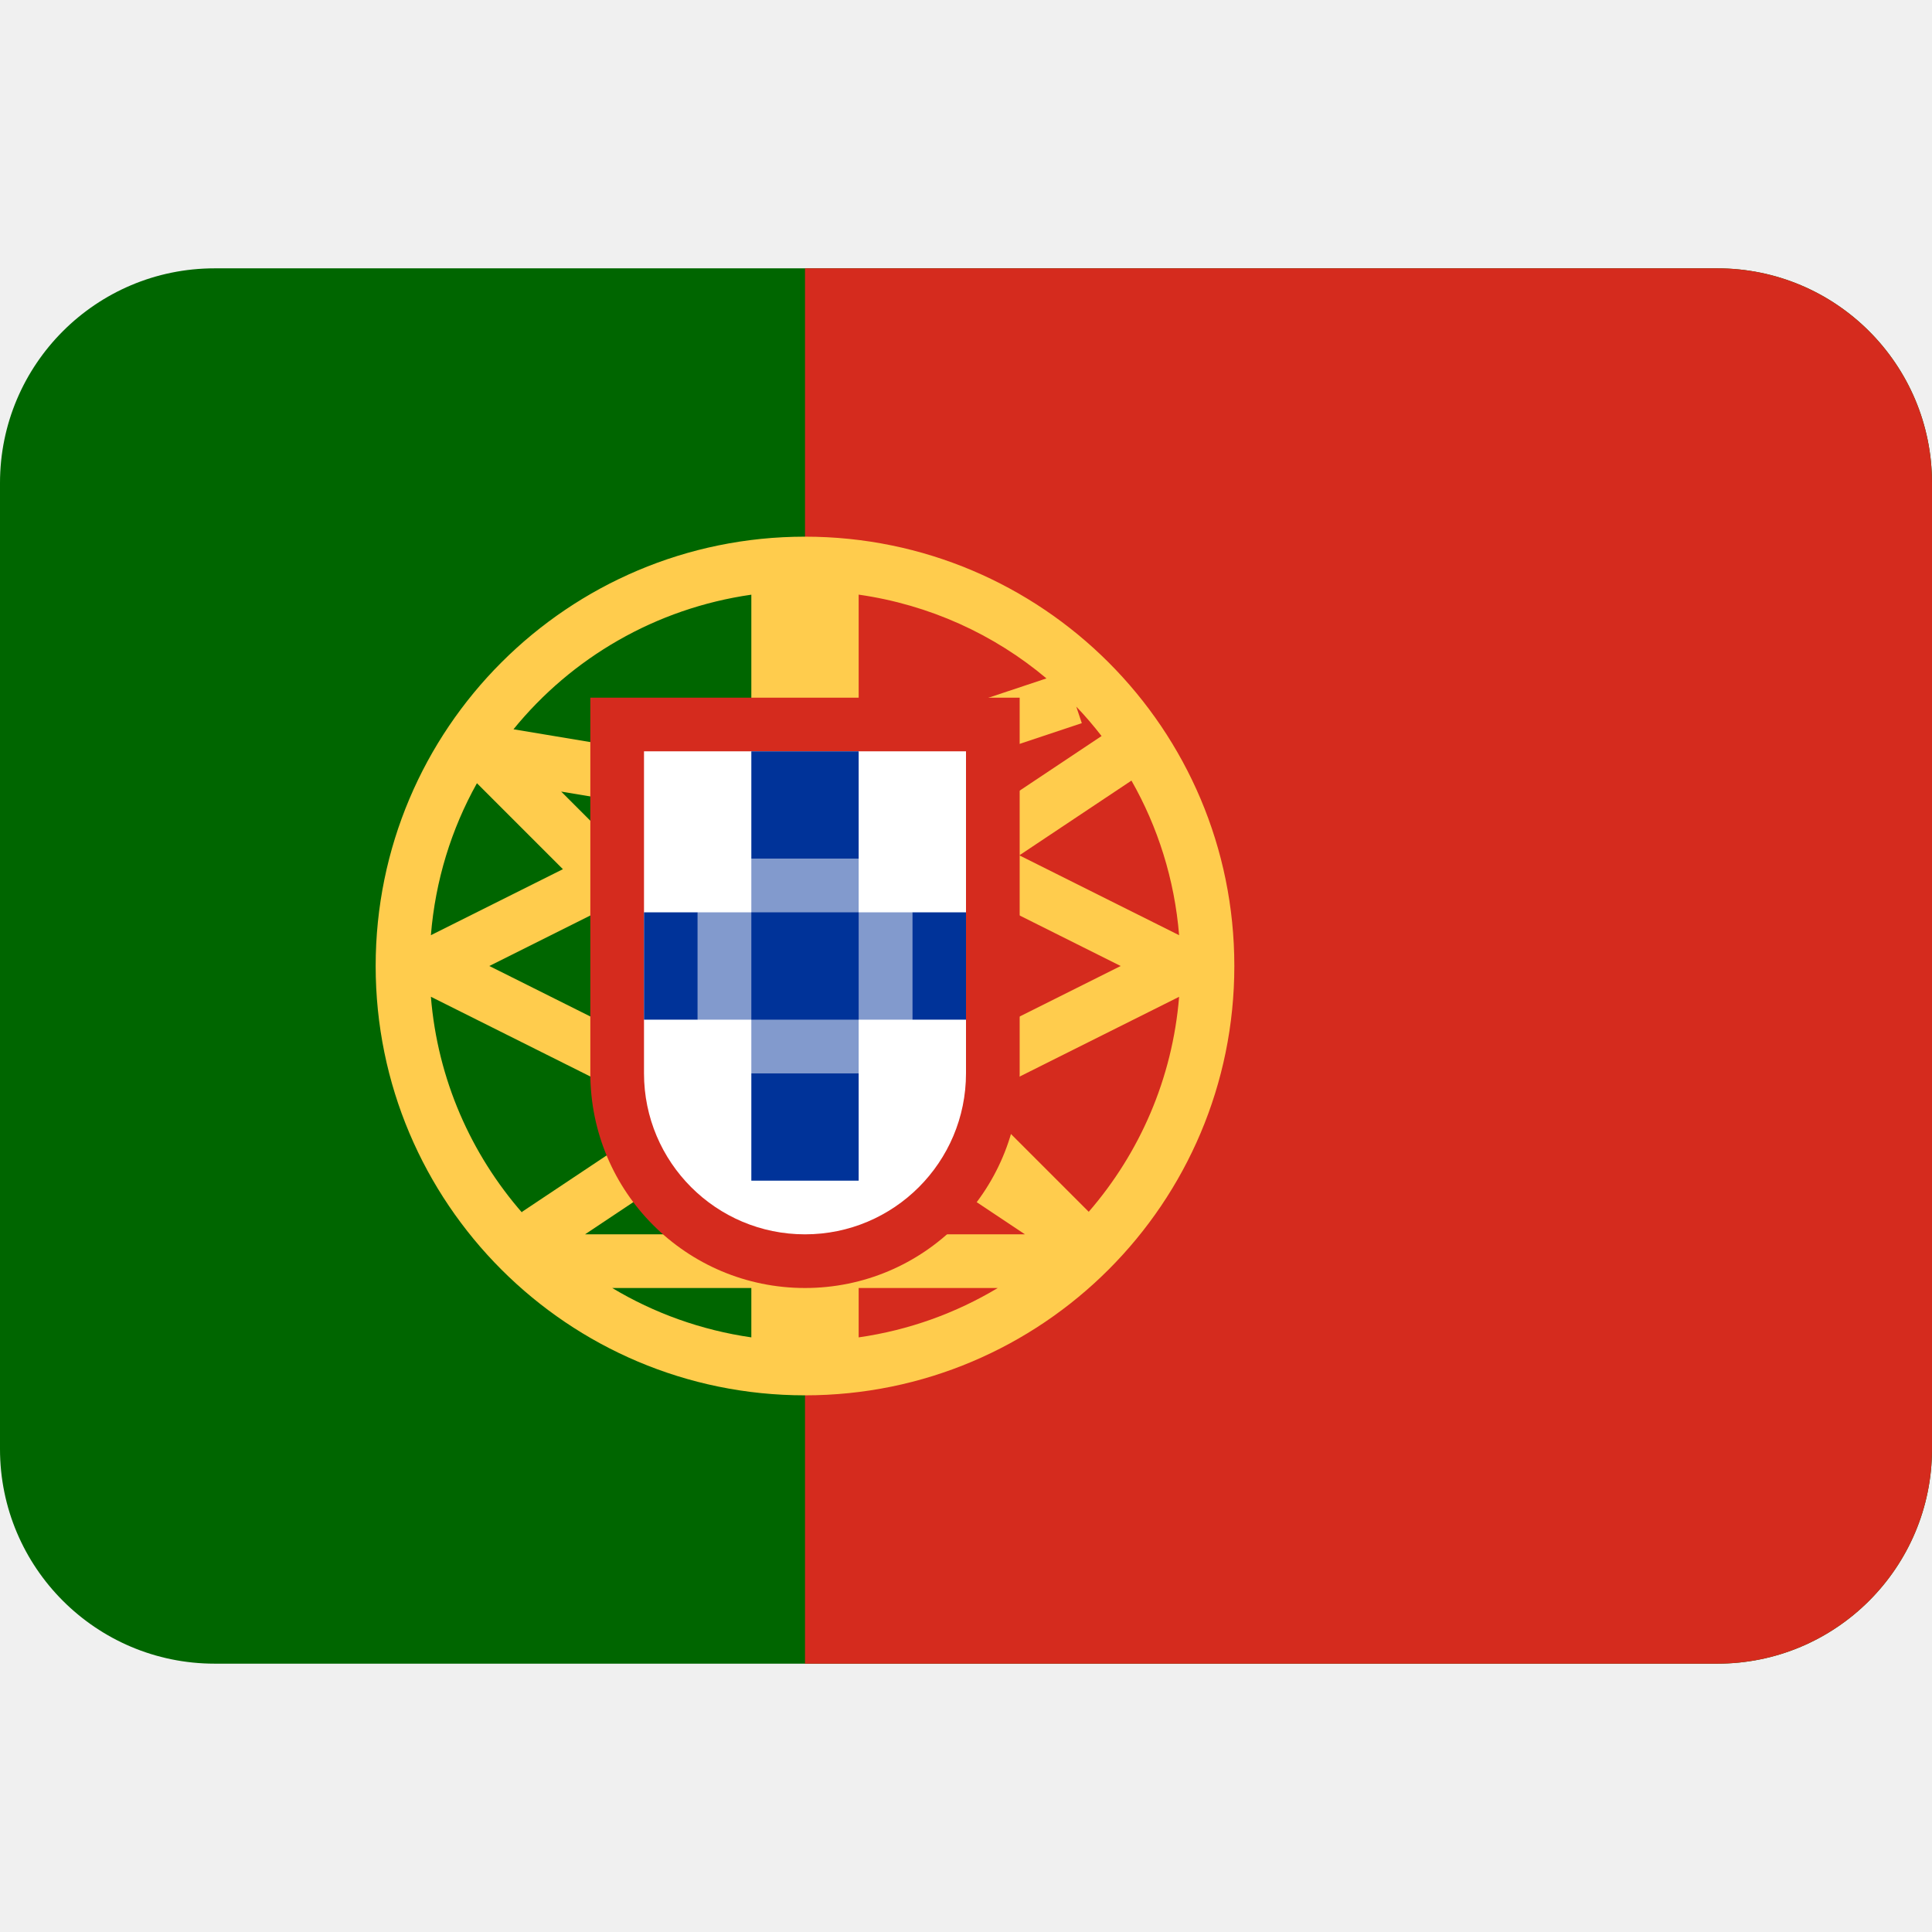
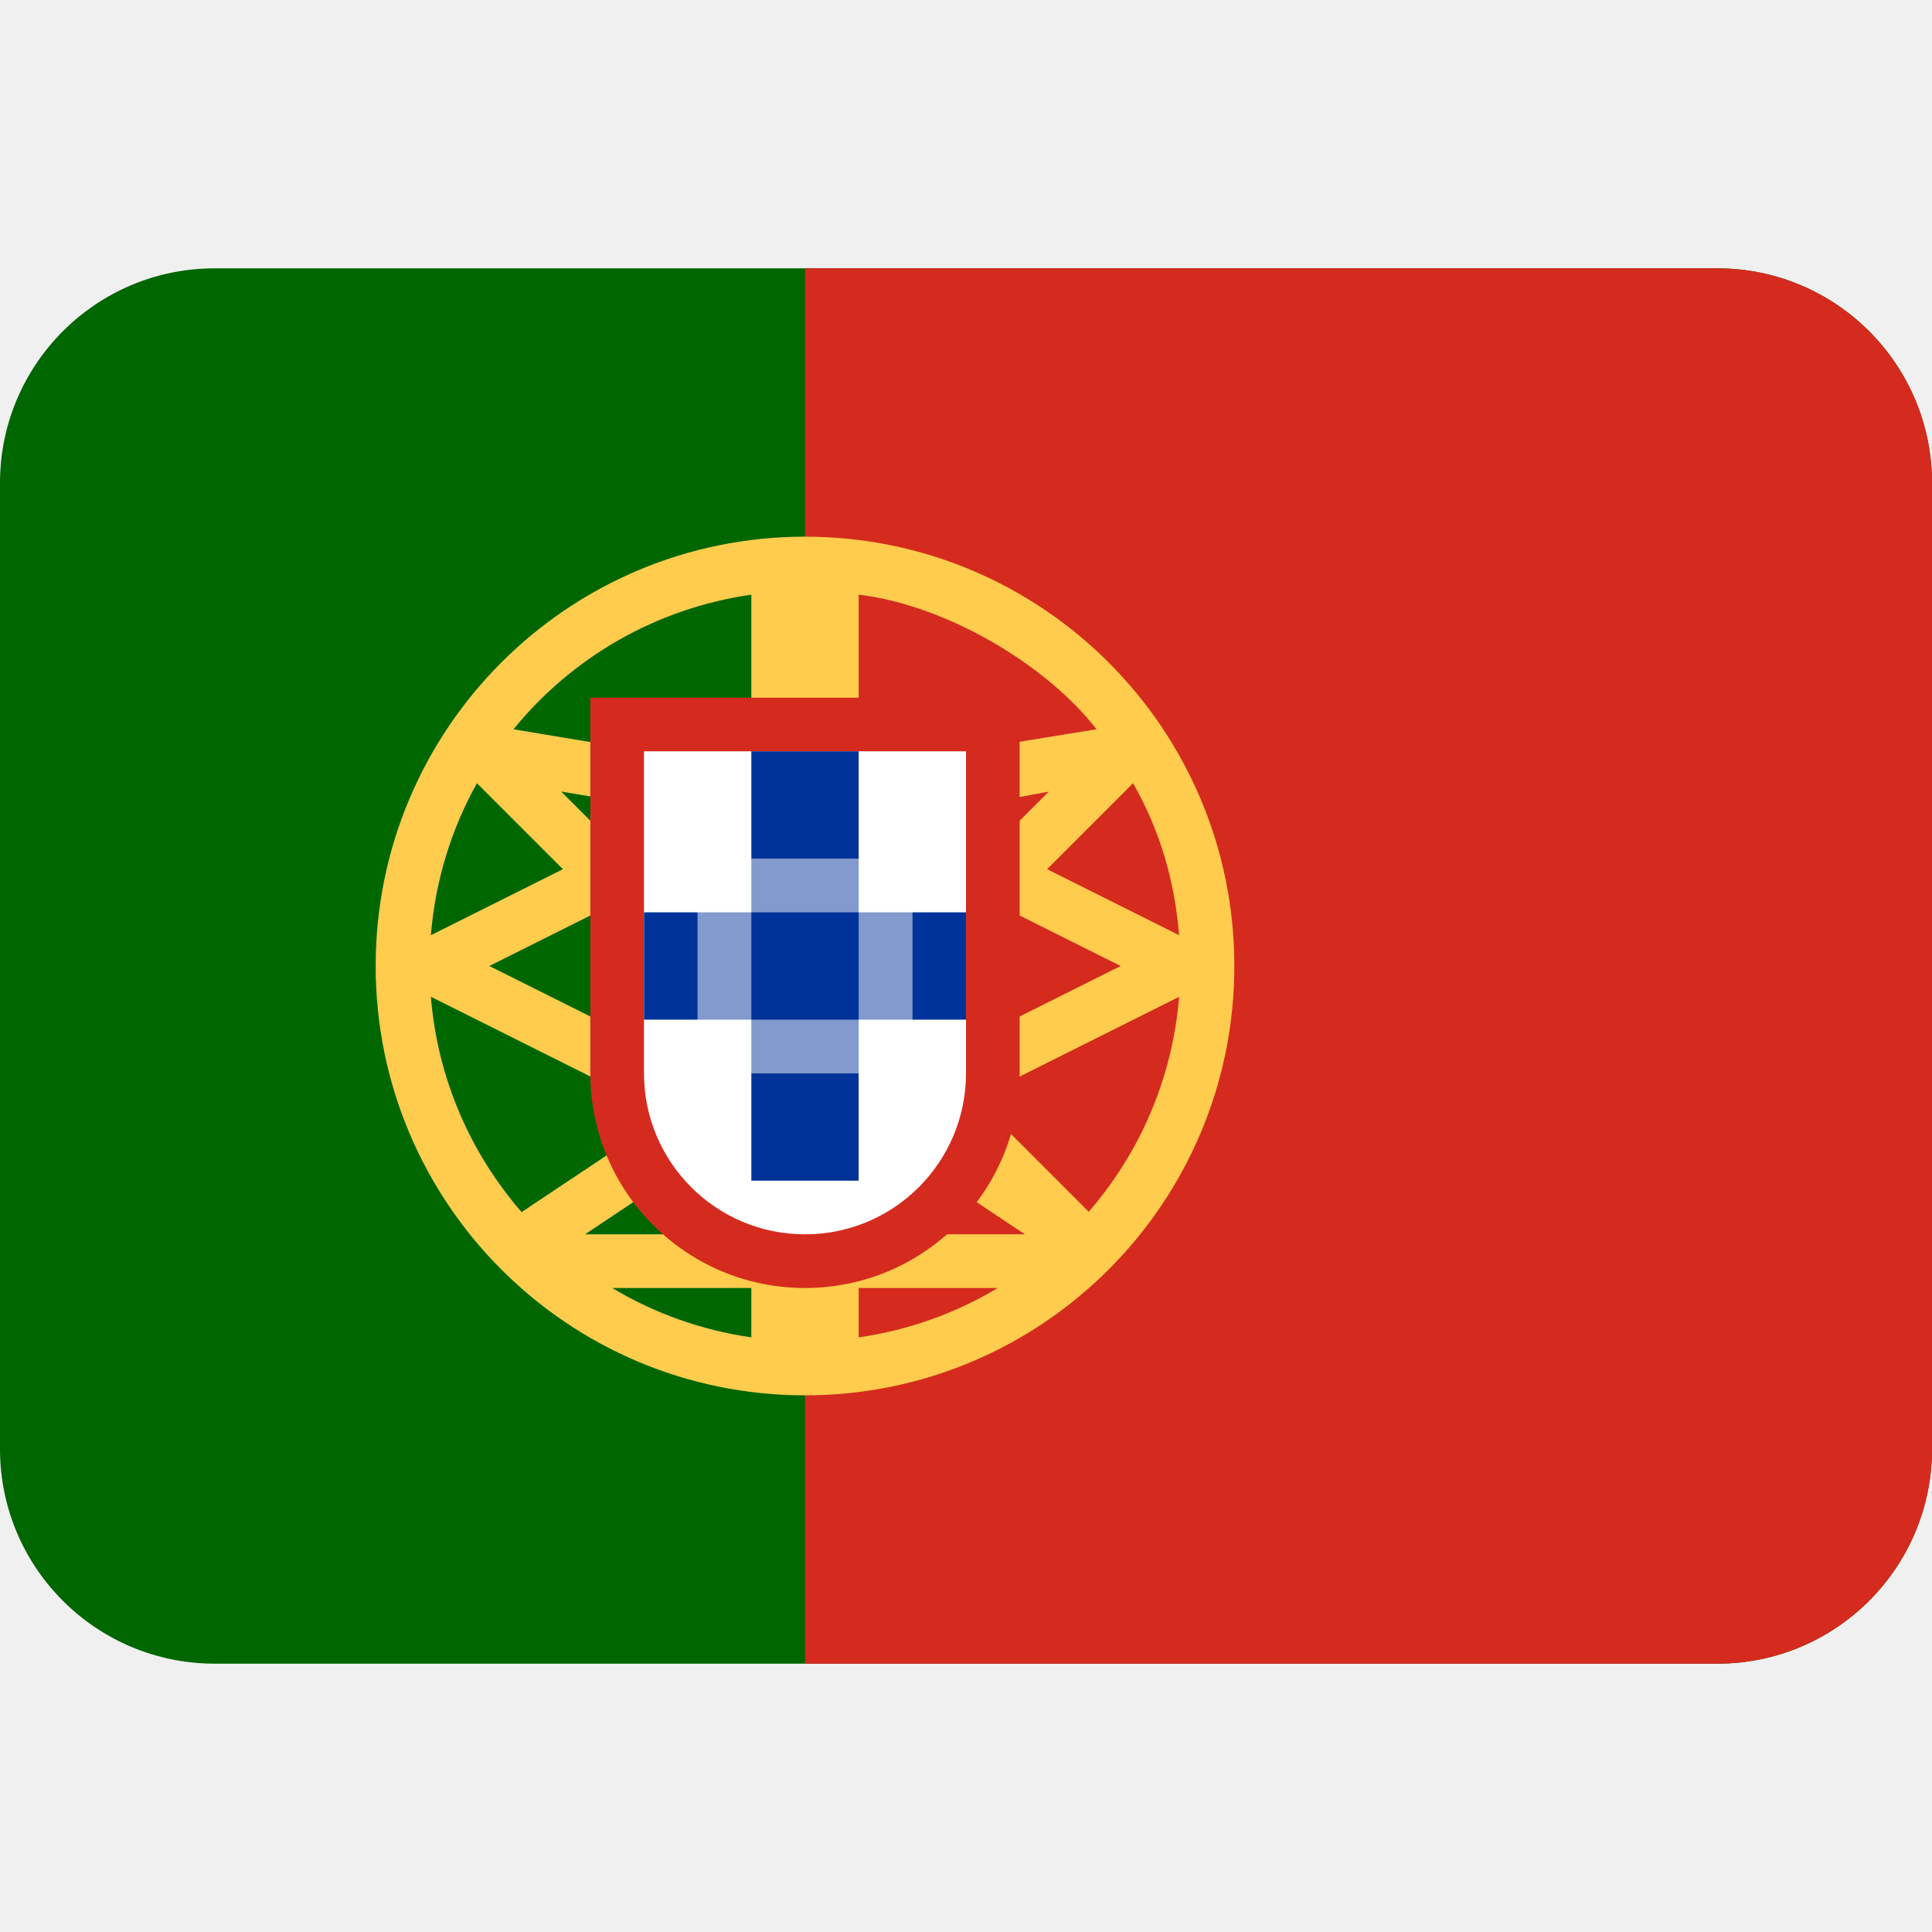
<svg xmlns="http://www.w3.org/2000/svg" viewBox="0 0 36 36">
  <path fill="#060" d="M36 27c0 2.209-1.791 4-4 4H4c-2.209 0-4-1.791-4-4V9c0-2.209 1.791-4 4-4h28c2.209 0 4 1.791 4 4v18z" />
  <path fill="#D52B1E" d="M32 5H15v26h17c2.209 0 4-1.791 4-4V9c0-2.209-1.791-4-4-4z" />
-   <path fill="#FFCC4D" d="M15 10c-4.418 0-8 3.582-8 8s3.582 8 8 8 8-3.582 8-8-3.582-8-8-8zm3.994 5.938l2.089-1.393c.491.863.803 1.839.888 2.881l-2.977-1.488zM16 24h2.592c-.779.467-1.655.786-2.592.92V24zm-7.971-6.574c.083-1.022.383-1.982.858-2.832l1.602 1.602-2.46 1.23zm0 1.147l3.747 1.874.447-.895L9.118 18l2.116-1.058 1.412 1.412.707-.707-1.176-1.176.046-.023-.447-.895-.344.172-.975-.975 1.461.244.164-.986-2.514-.419c1.084-1.333 2.65-2.253 4.432-2.508V23h-3.099l2.376-1.584-.555-.832-3 2 .014.021c-.959-1.097-1.582-2.492-1.707-4.032zM14 24.92c-.937-.135-1.813-.453-2.592-.92H14v.92zm6.287-2.34l-2.933-2.933-.707.707.471.471-.395.592L19.099 23H16V11.08c1.321.189 2.524.741 3.499 1.561l-2.657.886.316.948 3-1-.103-.308c.167.174.323.357.471.548l-2.804 1.869L18 16l-.224.447L20.882 18l-3.105 1.553.447.895 3.747-1.874c-.124 1.527-.737 2.913-1.684 4.006z" />
+   <path fill="#FFCC4D" d="M15 10c-4.418 0-8 3.582-8 8 0 4.418 3.582 8 8 8 4.418 0 8 -3.582 8 -8 0 -4.418 -3.582 -8 -8 -8 z m 4.511 6.196 1.602 -1.602 c 0.491 0.863 0.773 1.79 0.858 2.832zM16 24 h 2.592 C 17.813 24.467 16.937 24.786 16 24.92 Z M 8.029 17.426 c 0.083 -1.022 0.383 -1.982 0.858 -2.832 l 1.602 1.602 z m 0 1.147 3.747 1.874 0.447 -0.895 L 9.118 18 l 2.116 -1.058 1.412 1.412 0.707 -0.707 -1.176 -1.176 0.046 -0.023 -0.447 -0.895 -0.344 0.172 -0.975 -0.975 1.461 0.244 0.164 -0.986 -2.514 -0.419 C 10.652 12.256 12.218 11.336 14 11.081 V 23 h -3.099 l 2.376 -1.584 -0.555 -0.832 -3 2 0.014 0.021 C 8.777 21.508 8.154 20.113 8.029 18.573 Z M 14 24.92 C 13.063 24.785 12.187 24.467 11.408 24 H 14 Z m 6.287-2.34l-2.933-2.933-.707.707.471.471-.395.592L19.099 23 H 16 V 11.08 c 1.644 0.197 3.508 1.314 4.432 2.509 L 17.301 14.097 17.864 15.062 19.543 14.75 v 0 l -0.975 0.975 -0.344 -0.172 -0.448 0.894 3.106 1.553 -3.105 1.553.447.895 3.747-1.874c-.124 1.527-.737 2.913-1.684 4.006z" />
  <path fill="#D52B1E" d="M11 13v7c0 2.209 1.791 4 4 4s4-1.791 4-4v-7h-8z" />
  <path fill="#FFF" d="M12 14v6c0 1.656 1.343 3 3 3s3-1.344 3-3v-6h-6z" />
  <path fill="#829ACD" d="M13 17h4v2h-4z" />
  <path fill="#829ACD" d="M14 16h2v4h-2z" />
  <path fill="#039" d="M12 17h1v2h-1zm2 0h2v2h-2zm3 0h1v2h-1zm-3 3h2v2h-2zm0-6h2v2h-2z" />
</svg>
